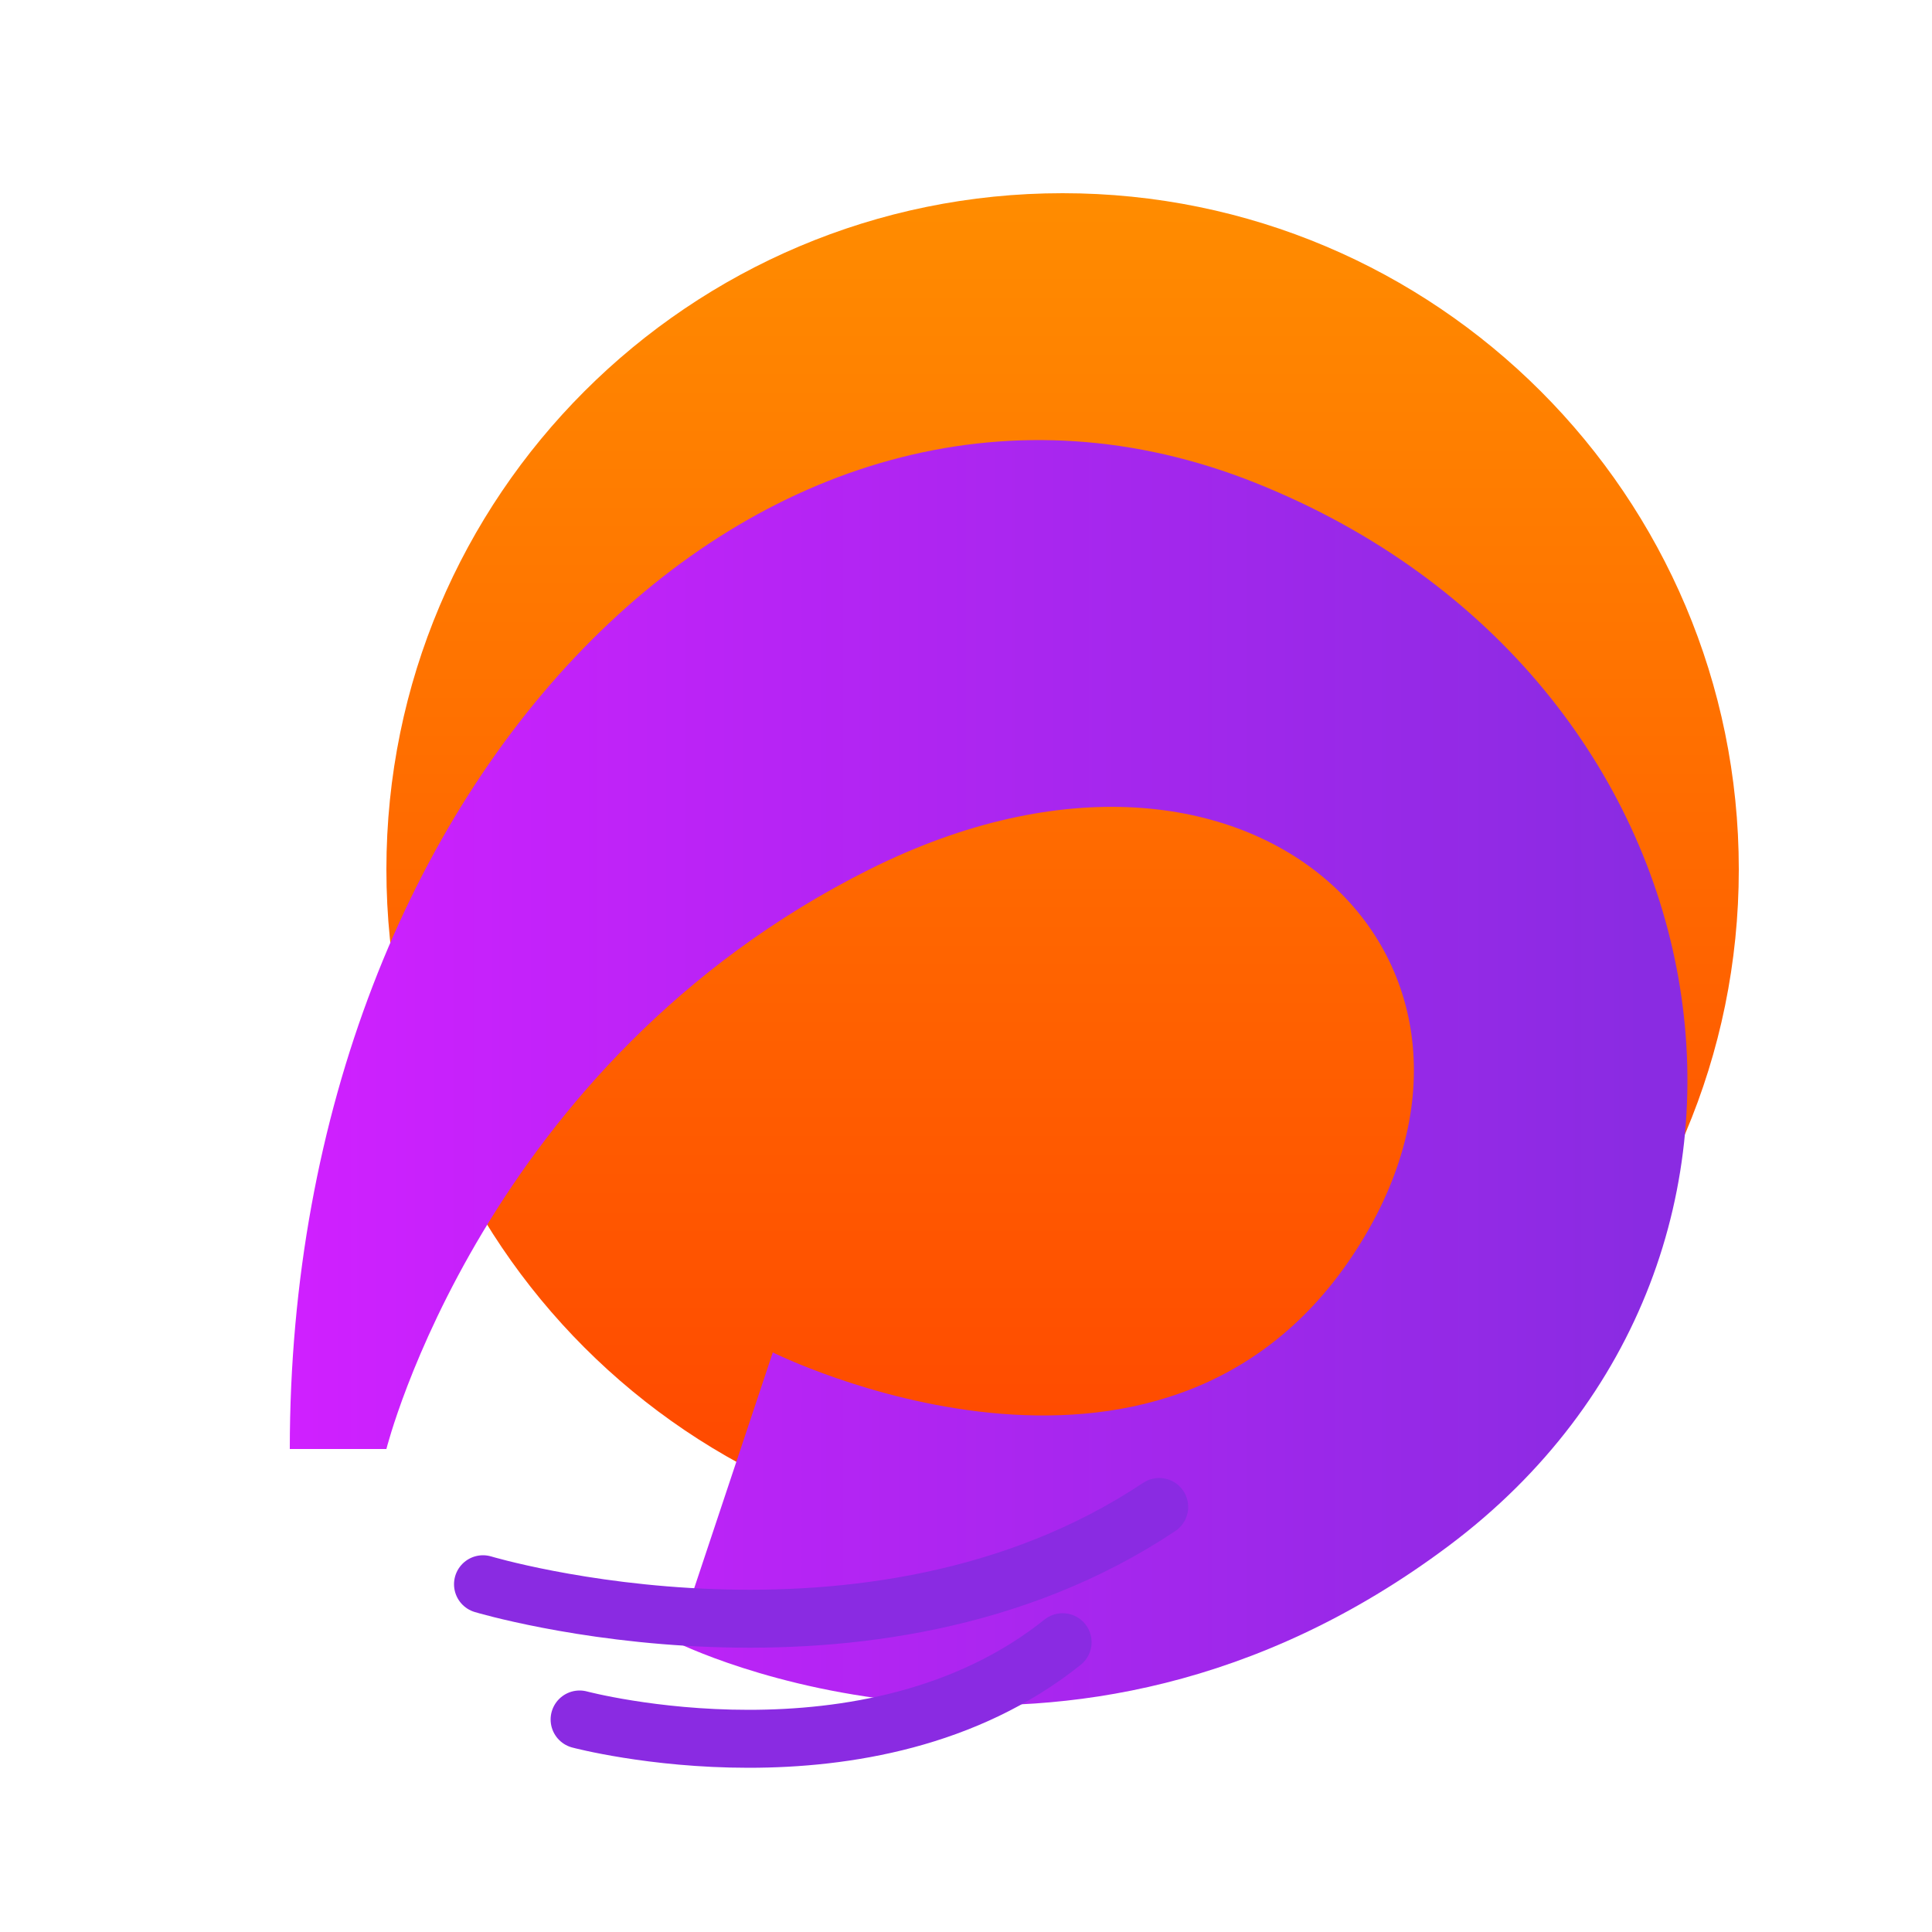
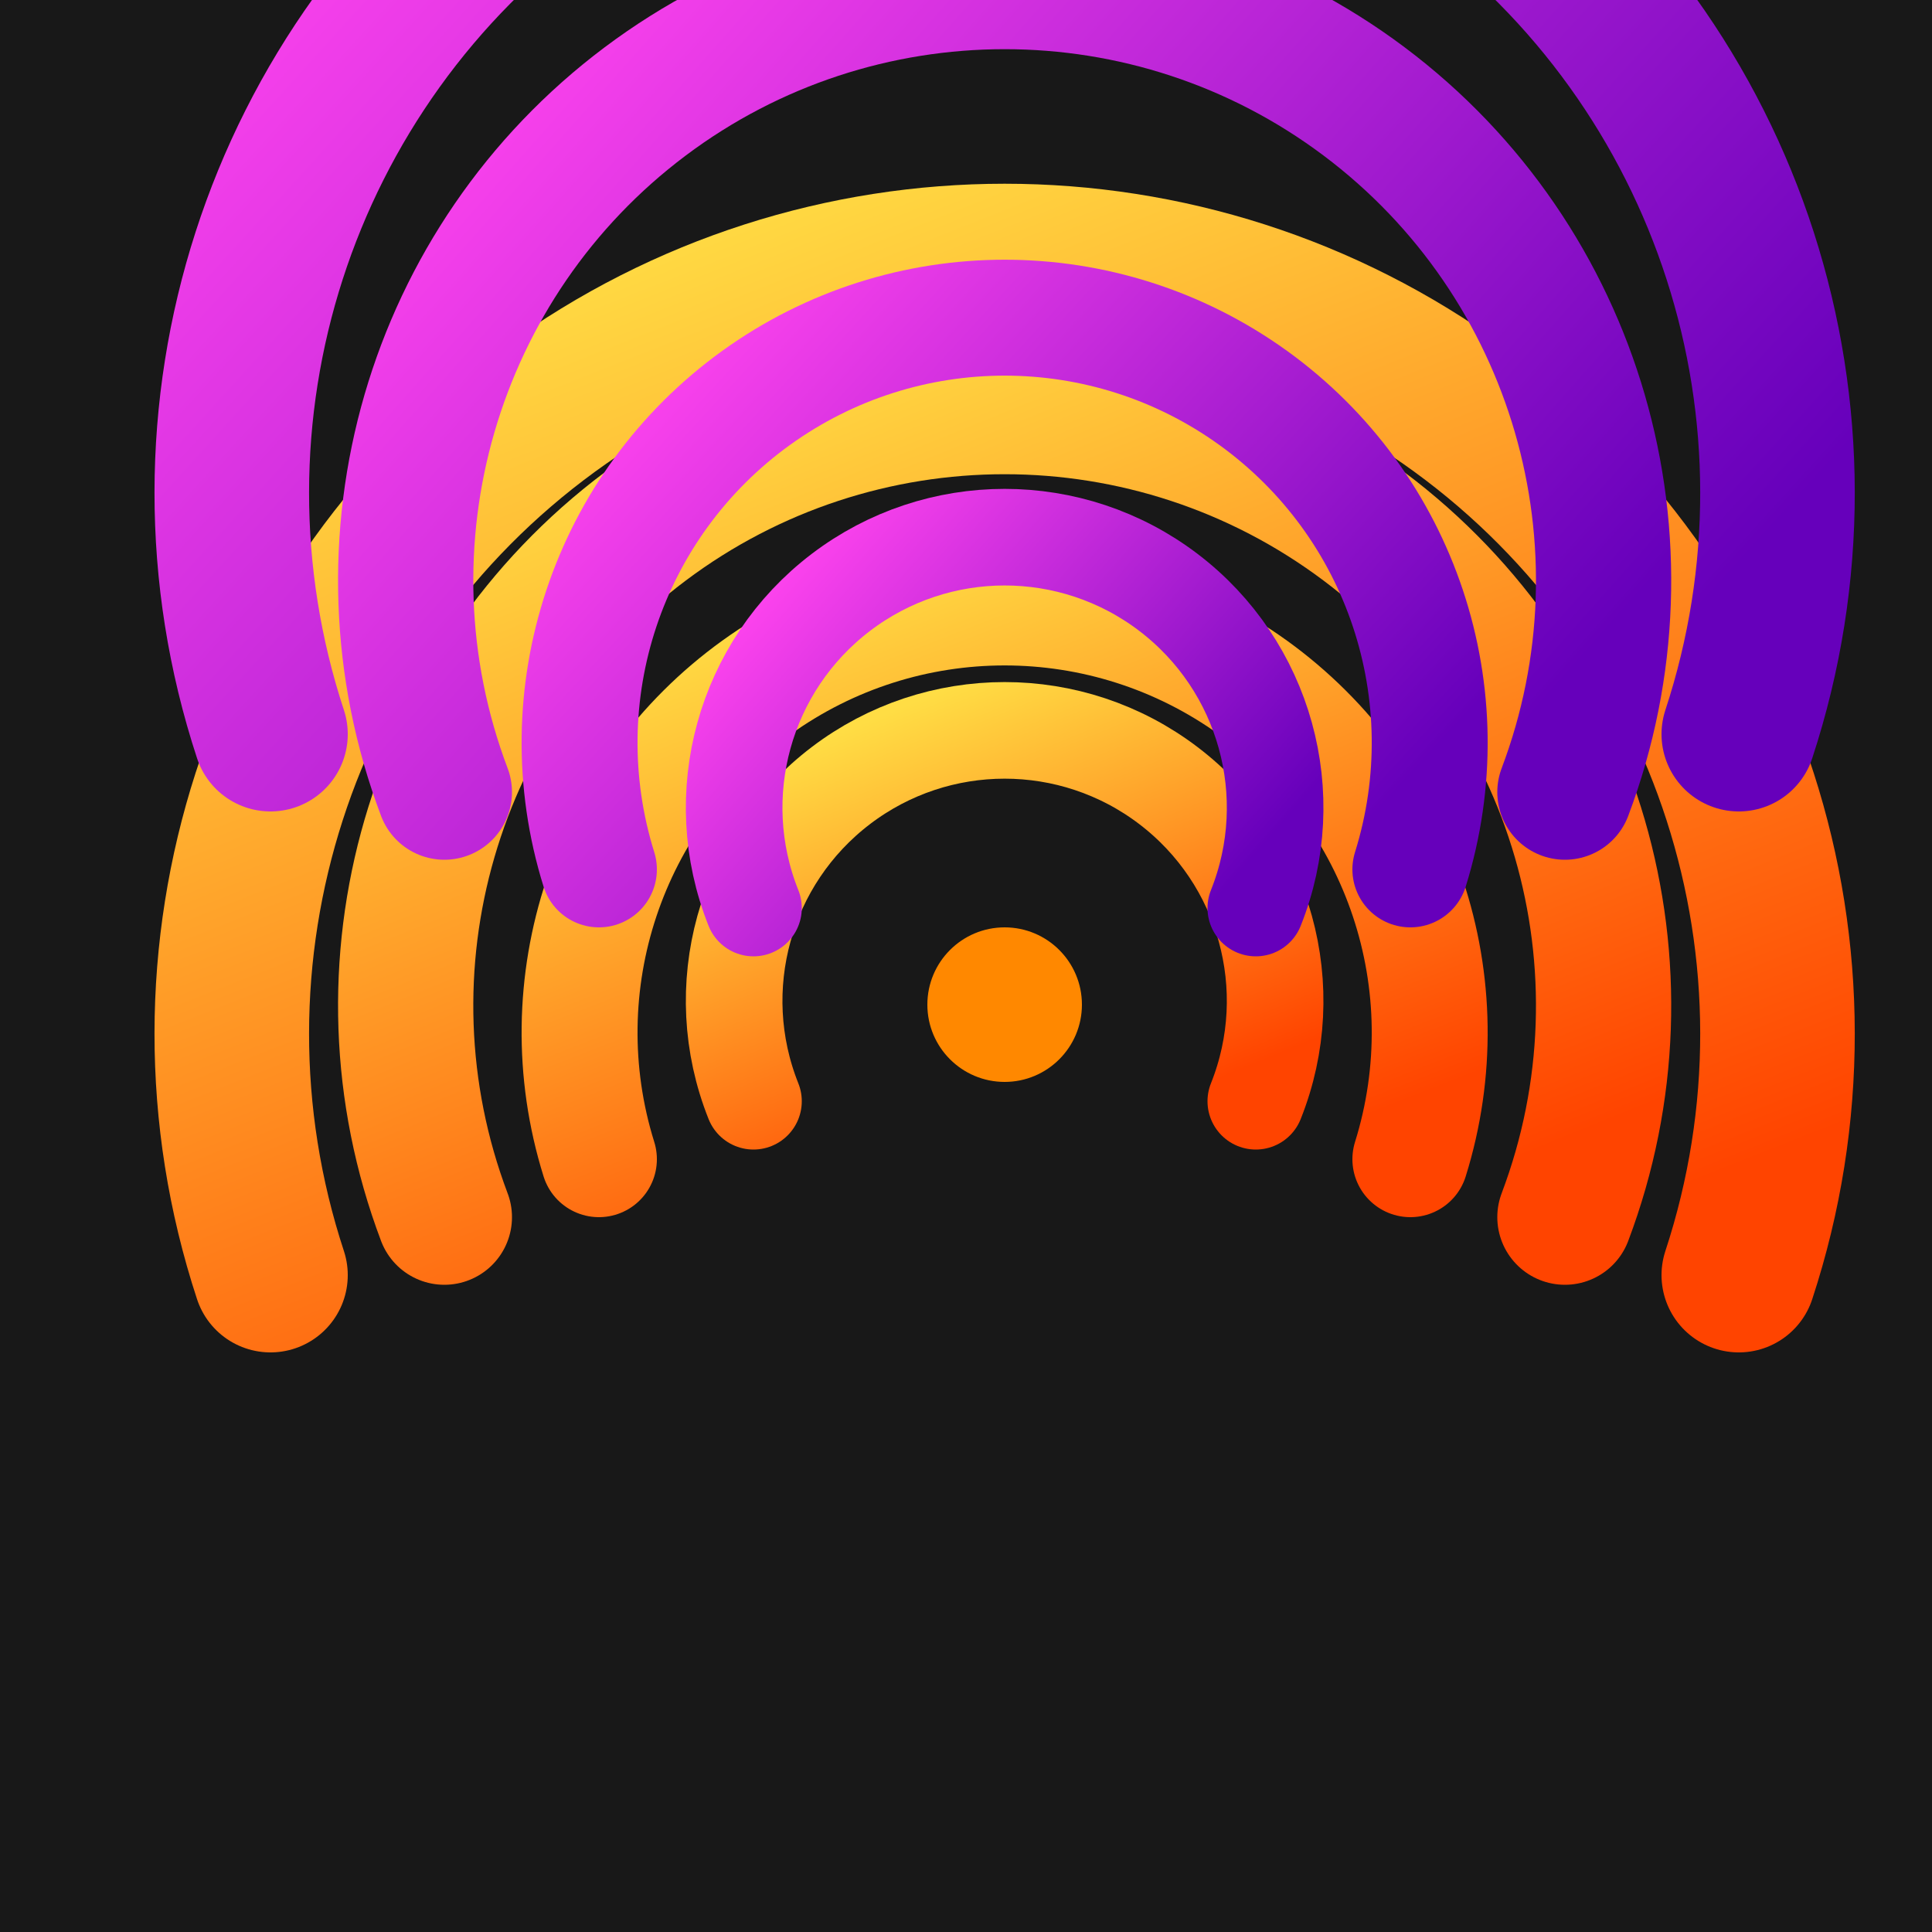
- <svg xmlns="http://www.w3.org/2000/svg" width="100" height="100" viewBox="0 0 100 100" fill="none">
-   <circle cx="55" cy="45" r="35" fill="url(#sunGradient)" />
-   <path d="M20 75C20 75 25 55 45 45C65 35 80 50 70 65C60 80 40 70 40 70L35 85C35 85 55 95 75 80C95 65 90 35 65 25C40 15 15 40 15 75H20Z" fill="url(#waveGradient)" />
-   <path d="M25 82C25 82 45 88 60 78" stroke="#8A2BE2" stroke-width="3" stroke-linecap="round" />
-   <path d="M30 89C30 89 45 93 55 85" stroke="#8A2BE2" stroke-width="3" stroke-linecap="round" />
+ <svg xmlns="http://www.w3.org/2000/svg" viewBox="0 0 100 100">
  <defs>
-     <linearGradient id="sunGradient" x1="55" y1="10" x2="55" y2="80" gradientUnits="userSpaceOnUse">
-       <stop stop-color="#FF8C00" />
-       <stop offset="1" stop-color="#FF4500" />
+     <linearGradient id="og" x1="20%" y1="0%" x2="80%" y2="100%">
+       <stop offset="0%" stop-color="#FFDD44" />
+       <stop offset="100%" stop-color="#FF4400" />
    </linearGradient>
-     <linearGradient id="waveGradient" x1="15" y1="45" x2="85" y2="45" gradientUnits="userSpaceOnUse">
-       <stop stop-color="#D020FF" />
-       <stop offset="1" stop-color="#8A2BE2" />
+     <linearGradient id="pg" x1="0%" y1="20%" x2="100%" y2="80%">
+       <stop offset="0%" stop-color="#FF44EE" />
+       <stop offset="100%" stop-color="#6600BB" />
    </linearGradient>
  </defs>
+   <rect width="100" height="100" fill="#181818" />
+   <path d="M 14 66 A 40 40 0 1 1 90 66" fill="none" stroke="url(#og)" stroke-width="8" stroke-linecap="round" />
+   <path d="M 23 63 A 31 31 0 1 1 81 63" fill="none" stroke="url(#og)" stroke-width="7" stroke-linecap="round" />
+   <path d="M 31 60 A 22 22 0 1 1 73 60" fill="none" stroke="url(#og)" stroke-width="6" stroke-linecap="round" />
+   <path d="M 39 57 A 14 14 0 1 1 65 57" fill="none" stroke="url(#og)" stroke-width="5" stroke-linecap="round" />
+   <path d="M 90 38 A 40 40 0 1 0 14 38" fill="none" stroke="url(#pg)" stroke-width="8" stroke-linecap="round" />
+   <path d="M 81 41 A 31 31 0 1 0 23 41" fill="none" stroke="url(#pg)" stroke-width="7" stroke-linecap="round" />
+   <path d="M 73 45 A 22 22 0 1 0 31 45" fill="none" stroke="url(#pg)" stroke-width="6" stroke-linecap="round" />
+   <path d="M 65 47 A 14 14 0 1 0 39 47" fill="none" stroke="url(#pg)" stroke-width="5" stroke-linecap="round" />
+   <circle cx="52" cy="52" r="4" fill="#FF8800" />
</svg>
